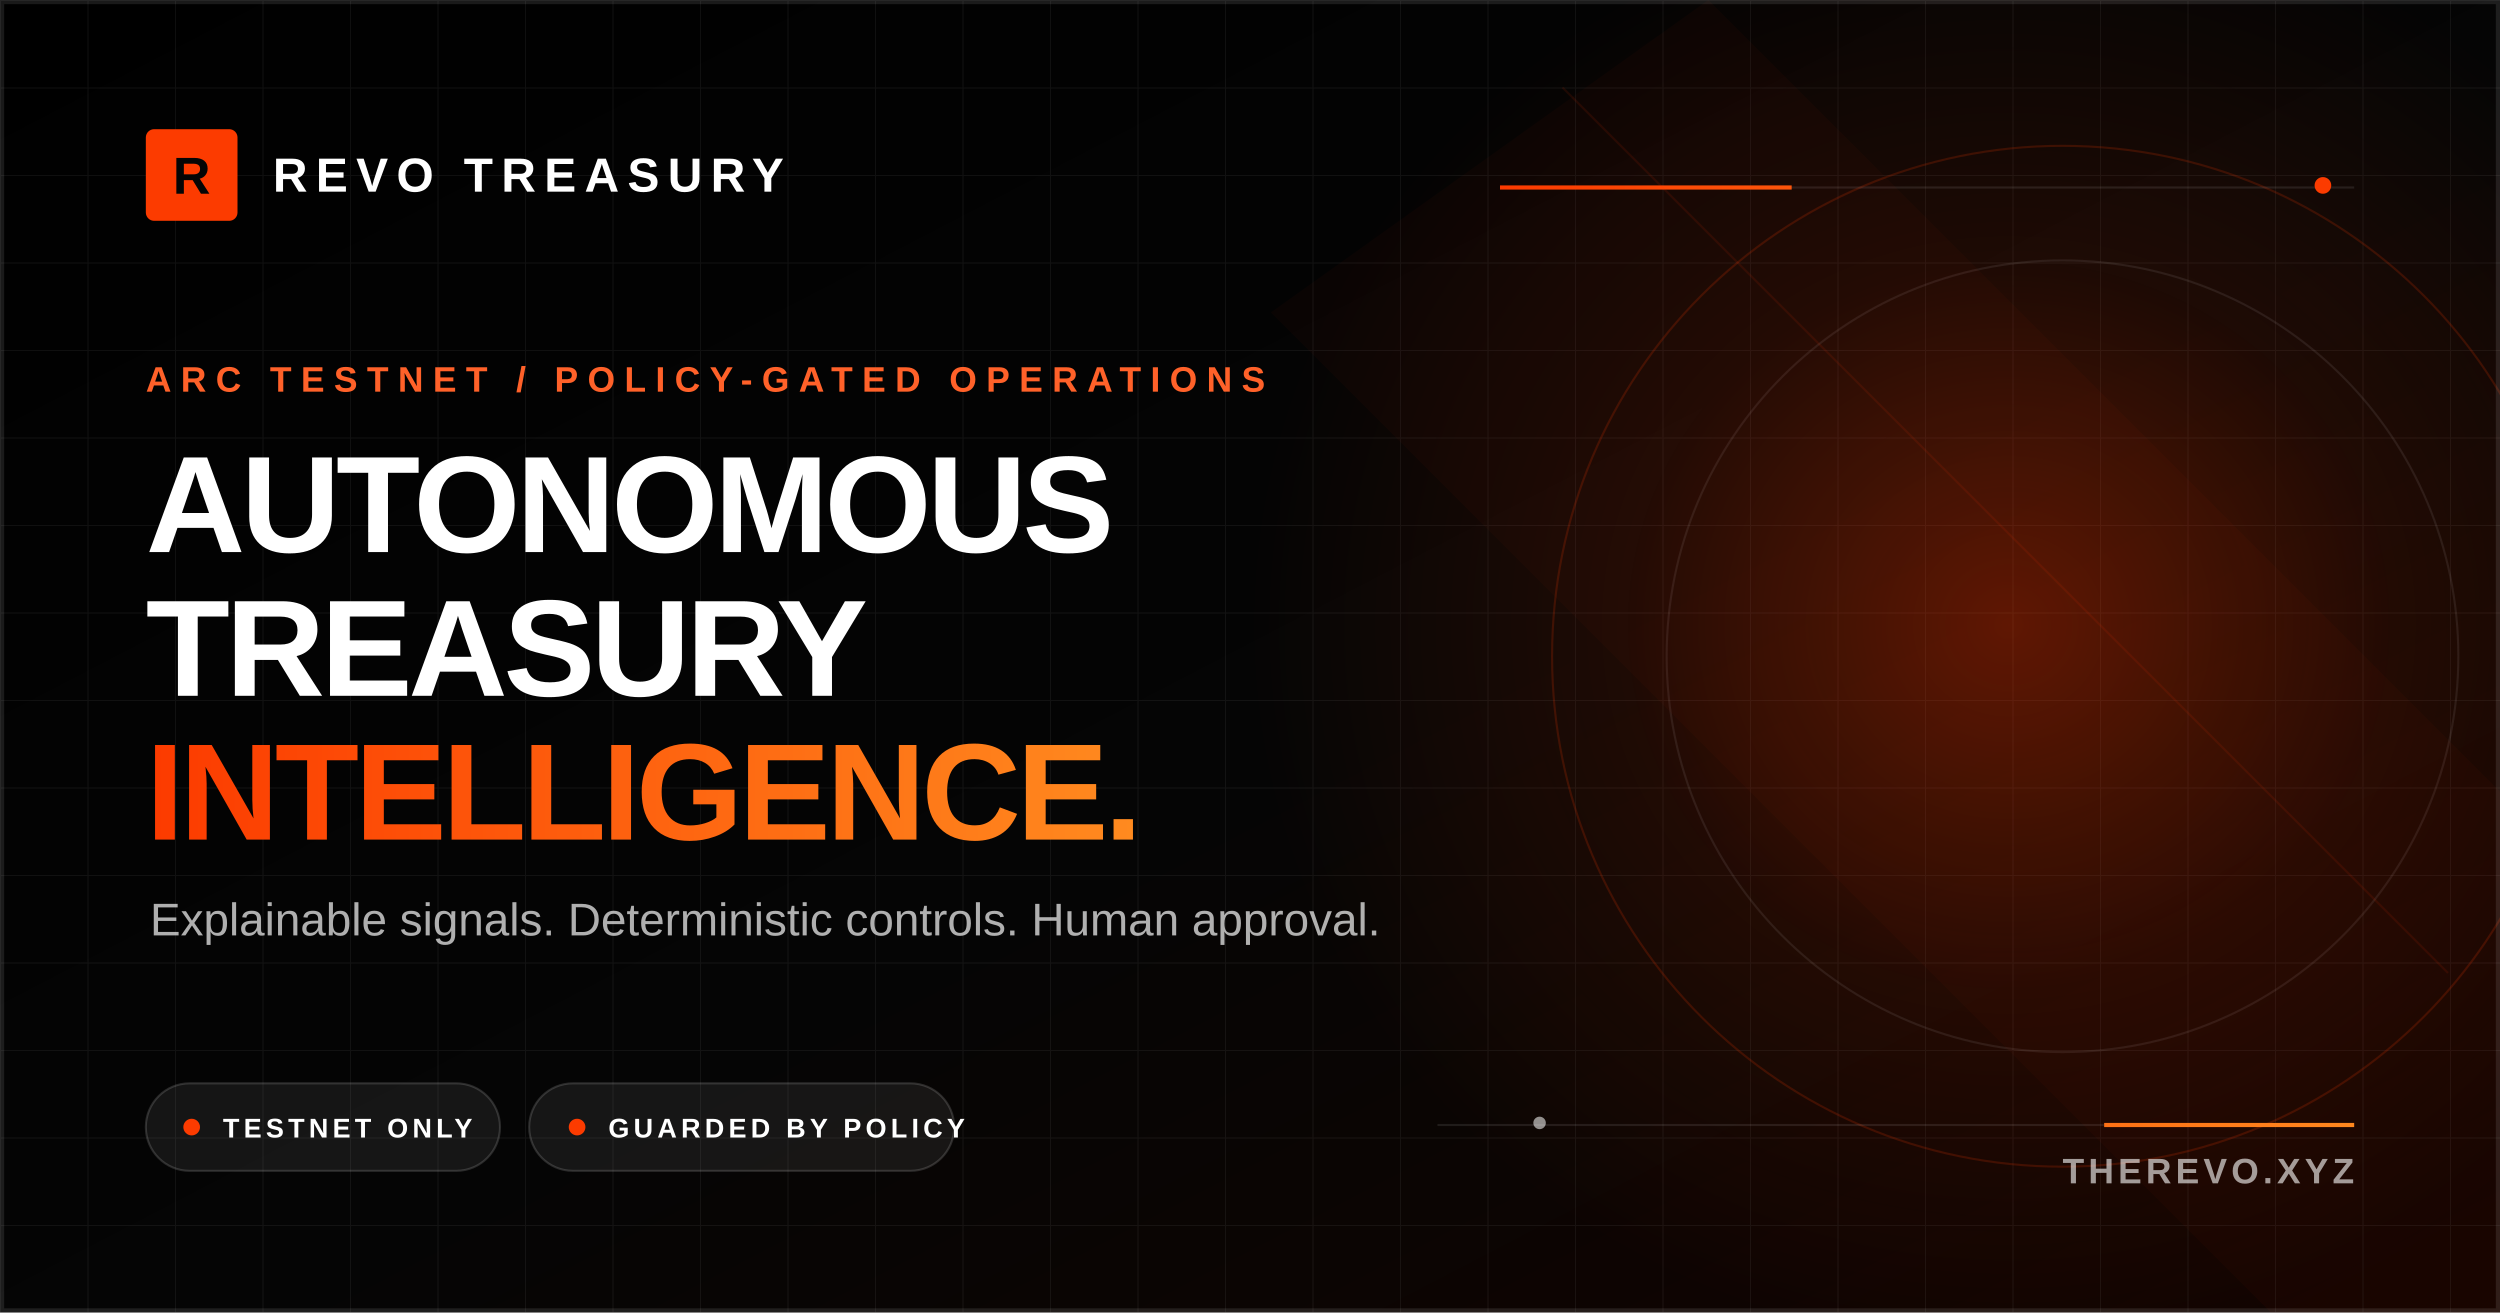
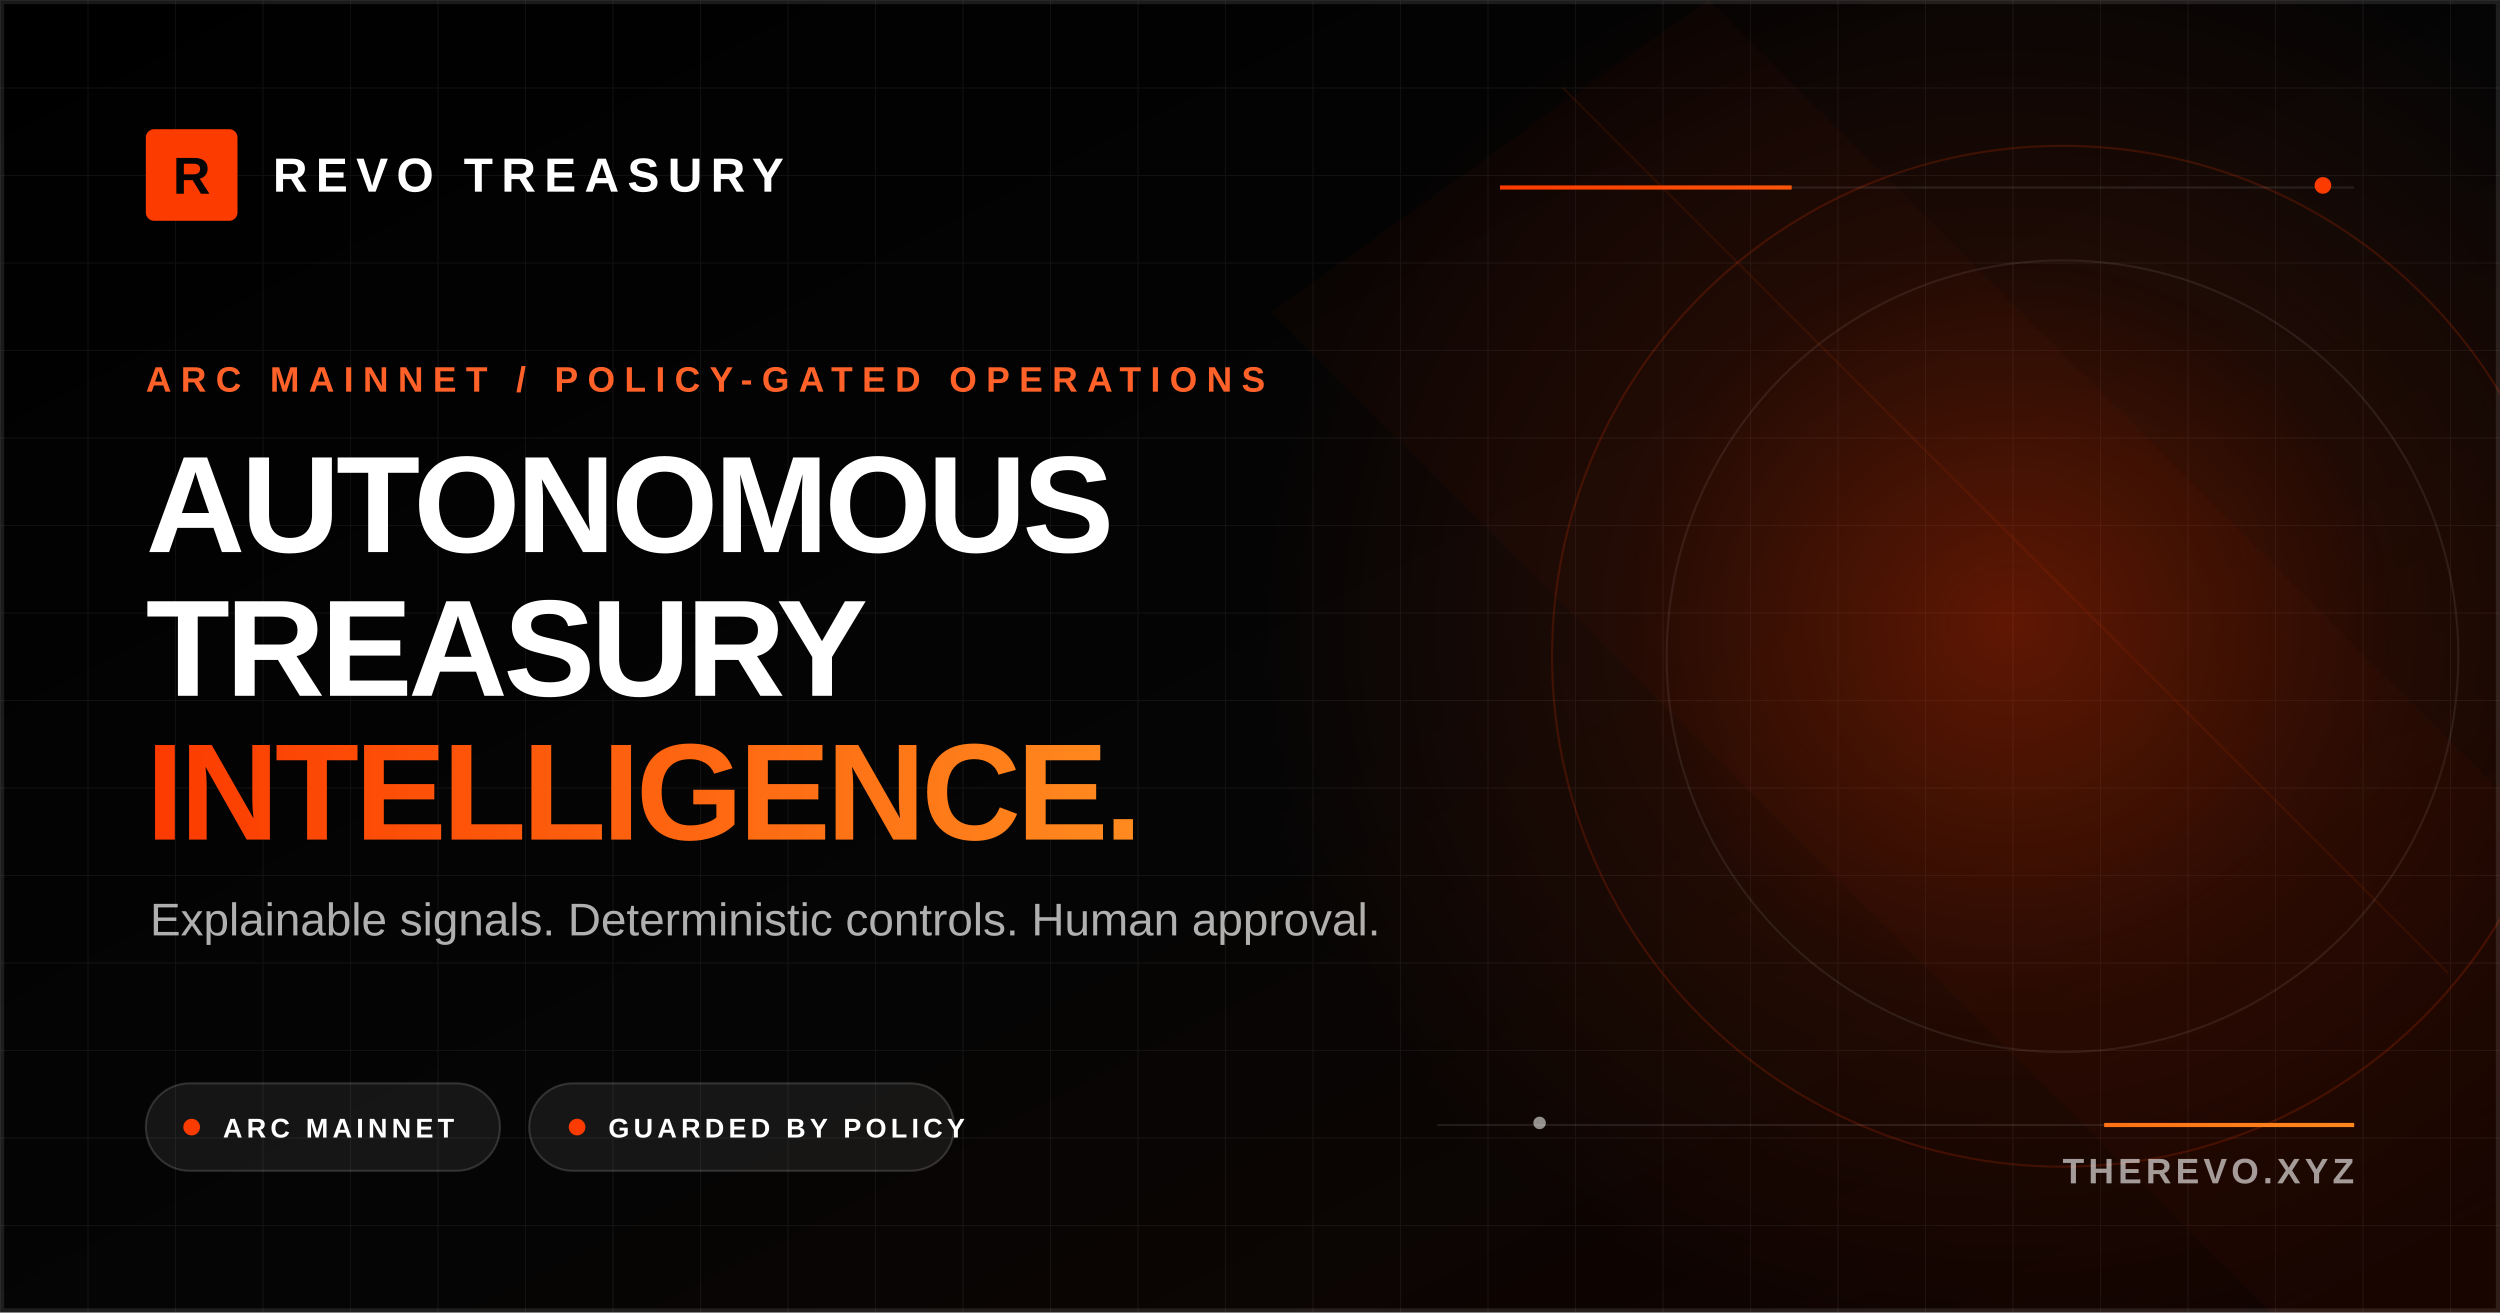
<svg xmlns="http://www.w3.org/2000/svg" width="1200" height="630" viewBox="0 0 1200 630">
  <defs>
    <linearGradient id="background" x1="0" y1="0" x2="1" y2="1">
      <stop offset="0" stop-color="#000000" />
      <stop offset="0.55" stop-color="#050505" />
      <stop offset="1" stop-color="#130400" />
    </linearGradient>
    <linearGradient id="accent" x1="0" y1="0" x2="1" y2="0">
      <stop offset="0" stop-color="#FC3B00" />
      <stop offset="1" stop-color="#FF8A1F" />
    </linearGradient>
    <radialGradient id="glow" cx="50%" cy="50%" r="50%">
      <stop offset="0" stop-color="#FC3B00" stop-opacity="0.34" />
      <stop offset="0.5" stop-color="#FC3B00" stop-opacity="0.1" />
      <stop offset="1" stop-color="#FC3B00" stop-opacity="0" />
    </radialGradient>
    <pattern id="grid" width="42" height="42" patternUnits="userSpaceOnUse">
      <path d="M42 0H0V42" fill="none" stroke="#FFFFFF" stroke-opacity="0.055" />
    </pattern>
    <filter id="soft-glow" x="-50%" y="-50%" width="200%" height="200%">
      <feGaussianBlur stdDeviation="16" />
    </filter>
    <filter id="logo-shadow" x="-50%" y="-50%" width="200%" height="200%">
      <feDropShadow dx="0" dy="0" stdDeviation="18" flood-color="#FC3B00" flood-opacity="0.35" />
    </filter>
  </defs>
  <rect width="1200" height="630" fill="url(#background)" />
  <rect width="1200" height="630" fill="url(#grid)" />
  <ellipse cx="965" cy="300" rx="370" ry="350" fill="url(#glow)" />
  <ellipse cx="990" cy="315" rx="245" ry="245" fill="none" stroke="#FC3B00" stroke-opacity="0.18" />
  <ellipse cx="990" cy="315" rx="190" ry="190" fill="none" stroke="#FFFFFF" stroke-opacity="0.08" />
  <path d="M720 90H1130M690 540H1130" stroke="#FFFFFF" stroke-opacity="0.09" />
  <path d="M720 90H860M1010 540H1130" stroke="url(#accent)" stroke-width="2" />
  <path d="M820 0L1200 380V630H1090L610 150Z" fill="#FC3B00" fill-opacity="0.028" />
  <path d="M750 42L1175 467" stroke="#FC3B00" stroke-opacity="0.1" />
  <g transform="translate(70 62)">
    <rect width="44" height="44" rx="4" fill="#FC3B00" />
    <text x="22" y="31" text-anchor="middle" fill="#050505" font-family="Arial, Helvetica, sans-serif" font-size="25" font-weight="900">R</text>
    <text x="61" y="30" fill="#FFFFFF" font-family="Arial, Helvetica, sans-serif" font-size="23" font-weight="700" letter-spacing="4">REVO TREASURY</text>
  </g>
-   <text x="70" y="188" fill="#FF6129" font-family="Arial, Helvetica, sans-serif" font-size="17" font-weight="700" letter-spacing="4.5">ARC TESTNET / POLICY-GATED OPERATIONS</text>
+   <text x="70" y="188" fill="#FF6129" font-family="Arial, Helvetica, sans-serif" font-size="17" font-weight="700" letter-spacing="4.5">ARC MAINNET / POLICY-GATED OPERATIONS</text>
  <text x="70" y="265" fill="#FFFFFF" font-family="Arial, Helvetica, sans-serif" font-size="66" font-weight="800" letter-spacing="-2">AUTONOMOUS</text>
  <text x="70" y="334" fill="#FFFFFF" font-family="Arial, Helvetica, sans-serif" font-size="66" font-weight="800" letter-spacing="-2">TREASURY</text>
  <text x="70" y="403" fill="url(#accent)" font-family="Arial, Helvetica, sans-serif" font-size="66" font-weight="800" letter-spacing="-2">INTELLIGENCE.</text>
  <text x="72" y="449" fill="#FFFFFF" fill-opacity="0.68" font-family="Arial, Helvetica, sans-serif" font-size="22" font-weight="400">Explainable signals. Deterministic controls. Human approval.</text>
  <g transform="translate(70 520)" font-family="Arial, Helvetica, sans-serif" font-size="13" font-weight="700" letter-spacing="2">
    <rect width="170" height="42" rx="21" fill="#FFFFFF" fill-opacity="0.07" stroke="#FFFFFF" stroke-opacity="0.15" />
    <circle cx="22" cy="21" r="4" fill="#FC3B00" />
-     <text x="37" y="26" fill="#FFFFFF">TESTNET ONLY</text>
+     <text x="37" y="26" fill="#FFFFFF">ARC MAINNET</text>
    <rect x="184" width="204" height="42" rx="21" fill="#FFFFFF" fill-opacity="0.07" stroke="#FFFFFF" stroke-opacity="0.15" />
    <circle cx="207" cy="21" r="4" fill="#FC3B00" />
    <text x="222" y="26" fill="#FFFFFF">GUARDED BY POLICY</text>
  </g>
  <circle cx="1115" cy="89" r="4" fill="#FC3B00" />
  <circle cx="739" cy="539" r="3" fill="#FFFFFF" fill-opacity="0.55" />
  <text x="1130" y="568" text-anchor="end" fill="#FFFFFF" fill-opacity="0.6" font-family="Arial, Helvetica, sans-serif" font-size="17" font-weight="700" letter-spacing="2">THEREVO.XYZ</text>
  <rect x="1" y="1" width="1198" height="628" fill="none" stroke="#FFFFFF" stroke-opacity="0.1" stroke-width="2" />
</svg>
